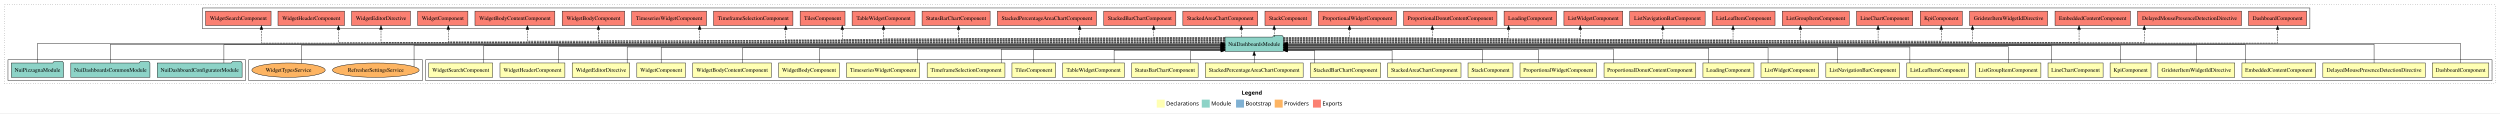
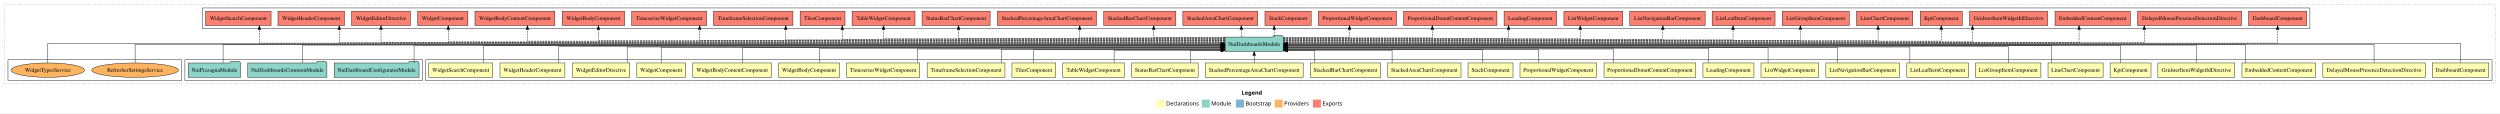
<svg xmlns="http://www.w3.org/2000/svg" width="6273pt" height="284pt" viewBox="0.00 0.00 6273.00 284.00">
  <g id="graph0" class="graph" transform="scale(1 1) rotate(0) translate(4 280)">
    <polygon fill="white" stroke="transparent" points="-4,4 -4,-280 6269,-280 6269,4 -4,4" />
    <text text-anchor="start" x="3111.51" y="-42.4" font-family="sans-serif" font-weight="bold" font-size="14.00">Legend</text>
    <polygon fill="#ffffb3" stroke="transparent" points="2898.5,-10 2898.5,-30 2918.5,-30 2918.5,-10 2898.5,-10" />
    <text text-anchor="start" x="2922.13" y="-15.4" font-family="sans-serif" font-size="14.00">  Declarations</text>
    <polygon fill="#8dd3c7" stroke="transparent" points="3011.5,-10 3011.5,-30 3031.5,-30 3031.5,-10 3011.5,-10" />
    <text text-anchor="start" x="3035.23" y="-15.4" font-family="sans-serif" font-size="14.00">  Module</text>
    <polygon fill="#80b1d3" stroke="transparent" points="3097.5,-10 3097.5,-30 3117.5,-30 3117.5,-10 3097.5,-10" />
    <text text-anchor="start" x="3121.28" y="-15.4" font-family="sans-serif" font-size="14.00">  Bootstrap</text>
    <polygon fill="#fdb462" stroke="transparent" points="3194.5,-10 3194.5,-30 3214.5,-30 3214.5,-10 3194.5,-10" />
    <text text-anchor="start" x="3218.17" y="-15.4" font-family="sans-serif" font-size="14.00">  Providers</text>
    <polygon fill="#fb8072" stroke="transparent" points="3290.5,-10 3290.5,-30 3310.5,-30 3310.5,-10 3290.5,-10" />
    <text text-anchor="start" x="3314.23" y="-15.4" font-family="sans-serif" font-size="14.00">  Exports</text>
    <g id="clust1" class="cluster">
      <polygon fill="none" stroke="black" stroke-dasharray="1,5" points="8,-70 8,-268 6257,-268 6257,-70 8,-70" />
    </g>
    <g id="clust2" class="cluster">
      <polygon fill="none" stroke="black" points="1064,-78 1064,-130 6249,-130 6249,-78 1064,-78" />
    </g>
    <g id="clust32" class="cluster">
      <polygon fill="none" stroke="black" points="504,-208 504,-260 5792,-260 5792,-208 504,-208" />
    </g>
+     <g id="clust31" class="cluster">
+       <polygon fill="none" stroke="black" points="460,-78 460,-130 1056,-130 1056,-78 460,-78" />
+     </g>
    <g id="clust34" class="cluster">
-       <polygon fill="none" stroke="black" points="620,-78 620,-130 1056,-130 1056,-78 620,-78" />
-     </g>
-     <g id="clust31" class="cluster">
-       <polygon fill="none" stroke="black" points="16,-78 16,-130 612,-130 612,-78 16,-78" />
+       <polygon fill="none" stroke="black" points="16,-78 16,-130 452,-130 452,-78 16,-78" />
    </g>
    <g id="node1" class="node">
      <polygon fill="#ffffb3" stroke="black" points="6240.97,-122 6099.03,-122 6099.03,-86 6240.97,-86 6240.97,-122" />
      <text text-anchor="middle" x="6170" y="-99.8" font-family="Times,serif" font-size="14.00">DashboardComponent</text>
    </g>
    <g id="node29" class="node">
      <polygon fill="#8dd3c7" stroke="black" points="3216.13,-187 3213.13,-191 3192.13,-191 3189.13,-187 3069.87,-187 3069.87,-151 3216.13,-151 3216.13,-187" />
      <text text-anchor="middle" x="3143" y="-164.8" font-family="Times,serif" font-size="14.00">NuiDashboardsModule</text>
    </g>
    <g id="edge1" class="edge">
      <path fill="none" stroke="black" d="M6170,-122.31C6170,-142.15 6170,-171 6170,-171 6170,-171 3226.33,-171 3226.33,-171" />
      <polygon fill="black" stroke="black" points="3226.33,-167.5 3216.33,-171 3226.33,-174.5 3226.33,-167.5" />
    </g>
    <g id="node2" class="node">
      <polygon fill="#ffffb3" stroke="black" points="6081.5,-122 5824.5,-122 5824.5,-86 6081.5,-86 6081.5,-122" />
      <text text-anchor="middle" x="5953" y="-99.8" font-family="Times,serif" font-size="14.00">DelayedMousePresenceDetectionDirective</text>
    </g>
    <g id="edge2" class="edge">
      <path fill="none" stroke="black" d="M5953,-122.11C5953,-141.34 5953,-169 5953,-169 5953,-169 3226.36,-169 3226.36,-169" />
      <polygon fill="black" stroke="black" points="3226.36,-165.5 3216.36,-169 3226.36,-172.5 3226.36,-165.5" />
    </g>
    <g id="node3" class="node">
      <polygon fill="#ffffb3" stroke="black" points="5806.54,-122 5621.46,-122 5621.46,-86 5806.54,-86 5806.54,-122" />
      <text text-anchor="middle" x="5714" y="-99.8" font-family="Times,serif" font-size="14.00">EmbeddedContentComponent</text>
    </g>
    <g id="edge3" class="edge">
      <path fill="none" stroke="black" d="M5629.75,-122.17C5629.75,-141.09 5629.75,-168 5629.75,-168 5629.75,-168 3226.41,-168 3226.41,-168" />
      <polygon fill="black" stroke="black" points="3226.41,-164.5 3216.41,-168 3226.41,-171.5 3226.41,-164.5" />
    </g>
    <g id="node4" class="node">
      <polygon fill="#ffffb3" stroke="black" points="5603.48,-122 5410.52,-122 5410.52,-86 5603.48,-86 5603.48,-122" />
      <text text-anchor="middle" x="5507" y="-99.8" font-family="Times,serif" font-size="14.00">GridsterItemWidgetIdDirective</text>
    </g>
    <g id="edge4" class="edge">
      <path fill="none" stroke="black" d="M5507,-122.22C5507,-140.83 5507,-167 5507,-167 5507,-167 3226.34,-167 3226.34,-167" />
      <polygon fill="black" stroke="black" points="3226.34,-163.5 3216.34,-167 3226.34,-170.5 3226.34,-163.5" />
    </g>
    <g id="node5" class="node">
      <polygon fill="#ffffb3" stroke="black" points="5393.33,-122 5290.67,-122 5290.67,-86 5393.33,-86 5393.33,-122" />
      <text text-anchor="middle" x="5342" y="-99.8" font-family="Times,serif" font-size="14.00">KpiComponent</text>
    </g>
    <g id="edge5" class="edge">
      <path fill="none" stroke="black" d="M5316.18,-122.27C5316.18,-140.56 5316.18,-166 5316.18,-166 5316.18,-166 3226.24,-166 3226.24,-166" />
      <polygon fill="black" stroke="black" points="3226.24,-162.5 3216.24,-166 3226.24,-169.5 3226.24,-162.5" />
    </g>
    <g id="node6" class="node">
      <polygon fill="#ffffb3" stroke="black" points="5273.09,-122 5134.91,-122 5134.91,-86 5273.09,-86 5273.09,-122" />
      <text text-anchor="middle" x="5204" y="-99.8" font-family="Times,serif" font-size="14.00">LineChartComponent</text>
    </g>
    <g id="edge6" class="edge">
      <path fill="none" stroke="black" d="M5143.72,-122.3C5143.72,-140.27 5143.72,-165 5143.72,-165 5143.72,-165 3226.28,-165 3226.28,-165" />
      <polygon fill="black" stroke="black" points="3226.28,-161.5 3216.28,-165 3226.28,-168.5 3226.28,-161.5" />
    </g>
    <g id="node7" class="node">
      <polygon fill="#ffffb3" stroke="black" points="5117.04,-122 4952.96,-122 4952.96,-86 5117.04,-86 5117.04,-122" />
      <text text-anchor="middle" x="5035" y="-99.8" font-family="Times,serif" font-size="14.00">ListGroupItemComponent</text>
    </g>
    <g id="edge7" class="edge">
      <path fill="none" stroke="black" d="M5035,-122.02C5035,-139.37 5035,-163 5035,-163 5035,-163 3226.3,-163 3226.3,-163" />
      <polygon fill="black" stroke="black" points="3226.3,-159.5 3216.3,-163 3226.3,-166.5 3226.3,-159.5" />
    </g>
    <g id="node8" class="node">
      <polygon fill="#ffffb3" stroke="black" points="4935.41,-122 4780.59,-122 4780.59,-86 4935.41,-86 4935.41,-122" />
      <text text-anchor="middle" x="4858" y="-99.8" font-family="Times,serif" font-size="14.00">ListLeafItemComponent</text>
    </g>
    <g id="edge8" class="edge">
      <path fill="none" stroke="black" d="M4788.3,-122.03C4788.3,-139.06 4788.3,-162 4788.3,-162 4788.3,-162 3226.35,-162 3226.35,-162" />
      <polygon fill="black" stroke="black" points="3226.35,-158.5 3216.35,-162 3226.35,-165.5 3226.35,-158.5" />
    </g>
    <g id="node9" class="node">
      <polygon fill="#ffffb3" stroke="black" points="4762.53,-122 4577.47,-122 4577.47,-86 4762.53,-86 4762.53,-122" />
      <text text-anchor="middle" x="4670" y="-99.8" font-family="Times,serif" font-size="14.00">ListNavigationBarComponent</text>
    </g>
    <g id="edge9" class="edge">
      <path fill="none" stroke="black" d="M4606.63,-122.04C4606.63,-138.73 4606.63,-161 4606.63,-161 4606.63,-161 3226.33,-161 3226.33,-161" />
      <polygon fill="black" stroke="black" points="3226.33,-157.5 3216.33,-161 3226.33,-164.5 3226.33,-157.5" />
    </g>
    <g id="node10" class="node">
      <polygon fill="#ffffb3" stroke="black" points="4559.32,-122 4414.68,-122 4414.68,-86 4559.32,-86 4559.32,-122" />
      <text text-anchor="middle" x="4487" y="-99.8" font-family="Times,serif" font-size="14.00">ListWidgetComponent</text>
    </g>
    <g id="edge10" class="edge">
      <path fill="none" stroke="black" d="M4432.4,-122.03C4432.4,-138.4 4432.4,-160 4432.4,-160 4432.4,-160 3226.49,-160 3226.49,-160" />
      <polygon fill="black" stroke="black" points="3226.49,-156.5 3216.49,-160 3226.49,-163.5 3226.49,-156.5" />
    </g>
    <g id="node11" class="node">
      <polygon fill="#ffffb3" stroke="black" points="4396.99,-122 4269.01,-122 4269.01,-86 4396.99,-86 4396.99,-122" />
      <text text-anchor="middle" x="4333" y="-99.8" font-family="Times,serif" font-size="14.00">LoadingComponent</text>
    </g>
    <g id="edge11" class="edge">
      <path fill="none" stroke="black" d="M4283.28,-122.01C4283.28,-138.05 4283.28,-159 4283.28,-159 4283.28,-159 3226.5,-159 3226.5,-159" />
      <polygon fill="black" stroke="black" points="3226.5,-155.5 3216.5,-159 3226.5,-162.5 3226.5,-155.5" />
    </g>
    <g id="node12" class="node">
      <polygon fill="#ffffb3" stroke="black" points="4251.15,-122 4020.85,-122 4020.85,-86 4251.15,-86 4251.15,-122" />
      <text text-anchor="middle" x="4136" y="-99.8" font-family="Times,serif" font-size="14.00">ProportionalDonutContentComponent</text>
    </g>
    <g id="edge12" class="edge">
      <path fill="none" stroke="black" d="M4044.29,-122.24C4044.29,-137.57 4044.29,-157 4044.29,-157 4044.29,-157 3226.37,-157 3226.37,-157" />
      <polygon fill="black" stroke="black" points="3226.37,-153.5 3216.37,-157 3226.37,-160.5 3226.37,-153.5" />
    </g>
    <g id="node13" class="node">
      <polygon fill="#ffffb3" stroke="black" points="4002.03,-122 3809.97,-122 3809.97,-86 4002.03,-86 4002.03,-122" />
      <text text-anchor="middle" x="3906" y="-99.8" font-family="Times,serif" font-size="14.00">ProportionalWidgetComponent</text>
    </g>
    <g id="edge13" class="edge">
      <path fill="none" stroke="black" d="M3855.74,-122.19C3855.74,-137.18 3855.74,-156 3855.74,-156 3855.74,-156 3226.26,-156 3226.26,-156" />
      <polygon fill="black" stroke="black" points="3226.26,-152.5 3216.26,-156 3226.26,-159.5 3226.26,-152.5" />
    </g>
    <g id="node14" class="node">
      <polygon fill="#ffffb3" stroke="black" points="3792.44,-122 3679.56,-122 3679.56,-86 3792.44,-86 3792.44,-122" />
      <text text-anchor="middle" x="3736" y="-99.8" font-family="Times,serif" font-size="14.00">StackComponent</text>
    </g>
    <g id="edge14" class="edge">
      <path fill="none" stroke="black" d="M3715.93,-122.12C3715.93,-136.78 3715.93,-155 3715.93,-155 3715.93,-155 3226.14,-155 3226.14,-155" />
      <polygon fill="black" stroke="black" points="3226.14,-151.5 3216.14,-155 3226.14,-158.5 3226.14,-151.5" />
    </g>
    <g id="node15" class="node">
      <polygon fill="#ffffb3" stroke="black" points="3661.95,-122 3478.05,-122 3478.05,-86 3661.95,-86 3661.95,-122" />
      <text text-anchor="middle" x="3570" y="-99.8" font-family="Times,serif" font-size="14.00">StackedAreaChartComponent</text>
    </g>
    <g id="edge15" class="edge">
      <path fill="none" stroke="black" d="M3489.02,-122.05C3489.02,-136.37 3489.02,-154 3489.02,-154 3489.02,-154 3226.38,-154 3226.38,-154" />
      <polygon fill="black" stroke="black" points="3226.38,-150.5 3216.38,-154 3226.38,-157.5 3226.38,-150.5" />
    </g>
    <g id="node16" class="node">
      <polygon fill="#ffffb3" stroke="black" points="3460.46,-122 3283.54,-122 3283.54,-86 3460.46,-86 3460.46,-122" />
      <text text-anchor="middle" x="3372" y="-99.8" font-family="Times,serif" font-size="14.00">StackedBarChartComponent</text>
    </g>
    <g id="edge16" class="edge">
      <path fill="none" stroke="black" d="M3294.98,-122.25C3294.98,-136.18 3294.98,-153 3294.98,-153 3294.98,-153 3226.32,-153 3226.32,-153" />
      <polygon fill="black" stroke="black" points="3226.32,-149.5 3216.32,-153 3226.32,-156.5 3226.32,-149.5" />
    </g>
    <g id="node17" class="node">
      <polygon fill="#ffffb3" stroke="black" points="3265.86,-122 3020.14,-122 3020.14,-86 3265.86,-86 3265.86,-122" />
      <text text-anchor="middle" x="3143" y="-99.8" font-family="Times,serif" font-size="14.00">StackedPercentageAreaChartComponent</text>
    </g>
    <g id="edge17" class="edge">
      <path fill="none" stroke="black" d="M3143,-122.11C3143,-122.11 3143,-140.99 3143,-140.99" />
      <polygon fill="black" stroke="black" points="3139.5,-140.99 3143,-150.99 3146.5,-140.99 3139.5,-140.99" />
    </g>
    <g id="node18" class="node">
      <polygon fill="#ffffb3" stroke="black" points="3002.37,-122 2835.63,-122 2835.63,-86 3002.37,-86 3002.37,-122" />
      <text text-anchor="middle" x="2919" y="-99.8" font-family="Times,serif" font-size="14.00">StatusBarChartComponent</text>
    </g>
    <g id="edge18" class="edge">
      <path fill="none" stroke="black" d="M2983.36,-122.25C2983.36,-136.18 2983.36,-153 2983.36,-153 2983.36,-153 3059.72,-153 3059.72,-153" />
      <polygon fill="black" stroke="black" points="3059.72,-156.5 3069.72,-153 3059.72,-149.5 3059.72,-156.5" />
    </g>
    <g id="node19" class="node">
      <polygon fill="#ffffb3" stroke="black" points="2817.42,-122 2662.58,-122 2662.58,-86 2817.42,-86 2817.42,-122" />
      <text text-anchor="middle" x="2740" y="-99.8" font-family="Times,serif" font-size="14.00">TableWidgetComponent</text>
    </g>
    <g id="edge19" class="edge">
      <path fill="none" stroke="black" d="M2791.49,-122.05C2791.49,-136.37 2791.49,-154 2791.49,-154 2791.49,-154 3059.74,-154 3059.74,-154" />
      <polygon fill="black" stroke="black" points="3059.74,-157.5 3069.74,-154 3059.74,-150.5 3059.74,-157.5" />
    </g>
    <g id="node20" class="node">
      <polygon fill="#ffffb3" stroke="black" points="2644.83,-122 2535.17,-122 2535.17,-86 2644.83,-86 2644.83,-122" />
      <text text-anchor="middle" x="2590" y="-99.8" font-family="Times,serif" font-size="14.00">TilesComponent</text>
    </g>
    <g id="edge20" class="edge">
      <path fill="none" stroke="black" d="M2590,-122.12C2590,-136.78 2590,-155 2590,-155 2590,-155 3059.85,-155 3059.85,-155" />
      <polygon fill="black" stroke="black" points="3059.85,-158.5 3069.85,-155 3059.85,-151.5 3059.85,-158.5" />
    </g>
    <g id="node21" class="node">
      <polygon fill="#ffffb3" stroke="black" points="2517.62,-122 2322.38,-122 2322.38,-86 2517.62,-86 2517.62,-122" />
      <text text-anchor="middle" x="2420" y="-99.8" font-family="Times,serif" font-size="14.00">TimeframeSelectionComponent</text>
    </g>
    <g id="edge21" class="edge">
      <path fill="none" stroke="black" d="M2508.19,-122.19C2508.19,-137.18 2508.19,-156 2508.19,-156 2508.19,-156 3059.56,-156 3059.56,-156" />
      <polygon fill="black" stroke="black" points="3059.56,-159.5 3069.56,-156 3059.56,-152.5 3059.56,-159.5" />
    </g>
    <g id="node22" class="node">
      <polygon fill="#ffffb3" stroke="black" points="2303.96,-122 2120.04,-122 2120.04,-86 2303.96,-86 2303.96,-122" />
      <text text-anchor="middle" x="2212" y="-99.8" font-family="Times,serif" font-size="14.00">TimeseriesWidgetComponent</text>
    </g>
    <g id="edge22" class="edge">
      <path fill="none" stroke="black" d="M2297.97,-122.24C2297.97,-137.57 2297.97,-157 2297.97,-157 2297.97,-157 3059.85,-157 3059.85,-157" />
      <polygon fill="black" stroke="black" points="3059.85,-160.5 3069.85,-157 3059.85,-153.5 3059.85,-160.5" />
    </g>
    <g id="node23" class="node">
      <polygon fill="#ffffb3" stroke="black" points="2102.38,-122 1949.62,-122 1949.62,-86 2102.38,-86 2102.38,-122" />
      <text text-anchor="middle" x="2026" y="-99.8" font-family="Times,serif" font-size="14.00">WidgetBodyComponent</text>
    </g>
    <g id="edge23" class="edge">
      <path fill="none" stroke="black" d="M2053.01,-122.01C2053.01,-138.05 2053.01,-159 2053.01,-159 2053.01,-159 3059.79,-159 3059.79,-159" />
      <polygon fill="black" stroke="black" points="3059.79,-162.5 3069.79,-159 3059.79,-155.5 3059.79,-162.5" />
    </g>
    <g id="node24" class="node">
      <polygon fill="#ffffb3" stroke="black" points="1931.71,-122 1734.29,-122 1734.29,-86 1931.71,-86 1931.71,-122" />
      <text text-anchor="middle" x="1833" y="-99.8" font-family="Times,serif" font-size="14.00">WidgetBodyContentComponent</text>
    </g>
    <g id="edge24" class="edge">
      <path fill="none" stroke="black" d="M1859.02,-122.03C1859.02,-138.4 1859.02,-160 1859.02,-160 1859.02,-160 3059.82,-160 3059.82,-160" />
      <polygon fill="black" stroke="black" points="3059.82,-163.5 3069.82,-160 3059.82,-156.5 3059.82,-163.5" />
    </g>
    <g id="node25" class="node">
      <polygon fill="#ffffb3" stroke="black" points="1716.04,-122 1593.96,-122 1593.96,-86 1716.04,-86 1716.04,-122" />
      <text text-anchor="middle" x="1655" y="-99.8" font-family="Times,serif" font-size="14.00">WidgetComponent</text>
    </g>
    <g id="edge25" class="edge">
      <path fill="none" stroke="black" d="M1655,-122.04C1655,-138.73 1655,-161 1655,-161 1655,-161 3059.72,-161 3059.72,-161" />
      <polygon fill="black" stroke="black" points="3059.72,-164.5 3069.72,-161 3059.72,-157.5 3059.72,-164.5" />
    </g>
    <g id="node26" class="node">
      <polygon fill="#ffffb3" stroke="black" points="1576.29,-122 1431.71,-122 1431.71,-86 1576.29,-86 1576.29,-122" />
      <text text-anchor="middle" x="1504" y="-99.8" font-family="Times,serif" font-size="14.00">WidgetEditorDirective</text>
    </g>
    <g id="edge26" class="edge">
      <path fill="none" stroke="black" d="M1569.67,-122.03C1569.67,-139.06 1569.67,-162 1569.67,-162 1569.67,-162 3059.75,-162 3059.75,-162" />
      <polygon fill="black" stroke="black" points="3059.75,-165.5 3069.75,-162 3059.75,-158.5 3059.75,-165.5" />
    </g>
    <g id="node27" class="node">
      <polygon fill="#ffffb3" stroke="black" points="1413.45,-122 1250.55,-122 1250.55,-86 1413.45,-86 1413.45,-122" />
      <text text-anchor="middle" x="1332" y="-99.8" font-family="Times,serif" font-size="14.00">WidgetHeaderComponent</text>
    </g>
    <g id="edge27" class="edge">
      <path fill="none" stroke="black" d="M1397.58,-122.02C1397.58,-139.37 1397.58,-163 1397.58,-163 1397.58,-163 3059.67,-163 3059.67,-163" />
      <polygon fill="black" stroke="black" points="3059.67,-166.5 3069.67,-163 3059.67,-159.5 3059.67,-166.5" />
    </g>
    <g id="node28" class="node">
      <polygon fill="#ffffb3" stroke="black" points="1232.13,-122 1071.87,-122 1071.87,-86 1232.13,-86 1232.13,-122" />
      <text text-anchor="middle" x="1152" y="-99.8" font-family="Times,serif" font-size="14.00">WidgetSearchComponent</text>
    </g>
    <g id="edge28" class="edge">
      <path fill="none" stroke="black" d="M1209.98,-122.3C1209.98,-140.27 1209.98,-165 1209.98,-165 1209.98,-165 3059.58,-165 3059.58,-165" />
      <polygon fill="black" stroke="black" points="3059.58,-168.5 3069.58,-165 3059.58,-161.5 3059.58,-168.5" />
    </g>
    <g id="node33" class="node">
      <polygon fill="#fb8072" stroke="black" points="5783.97,-252 5638.03,-252 5638.03,-216 5783.97,-216 5783.97,-252" />
      <text text-anchor="middle" x="5711" y="-229.8" font-family="Times,serif" font-size="14.00">DashboardComponent </text>
    </g>
    <g id="edge32" class="edge">
      <path fill="none" stroke="black" stroke-dasharray="5,2" d="M3216.4,-172C3635.88,-172 5711,-172 5711,-172 5711,-172 5711,-205.73 5711,-205.73" />
      <polygon fill="black" stroke="black" points="5707.5,-205.73 5711,-215.73 5714.5,-205.73 5707.5,-205.73" />
    </g>
    <g id="node34" class="node">
      <polygon fill="#fb8072" stroke="black" points="5620.5,-252 5359.5,-252 5359.5,-216 5620.5,-216 5620.5,-252" />
      <text text-anchor="middle" x="5490" y="-229.8" font-family="Times,serif" font-size="14.00">DelayedMousePresenceDetectionDirective </text>
    </g>
    <g id="edge33" class="edge">
      <path fill="none" stroke="black" stroke-dasharray="5,2" d="M3216.36,-173C3601.94,-173 5376.46,-173 5376.46,-173 5376.46,-173 5376.46,-205.7 5376.46,-205.7" />
      <polygon fill="black" stroke="black" points="5372.96,-205.7 5376.46,-215.7 5379.96,-205.7 5372.96,-205.7" />
    </g>
    <g id="node35" class="node">
      <polygon fill="#fb8072" stroke="black" points="5341.54,-252 5152.46,-252 5152.46,-216 5341.54,-216 5341.54,-252" />
      <text text-anchor="middle" x="5247" y="-229.8" font-family="Times,serif" font-size="14.00">EmbeddedContentComponent </text>
    </g>
    <g id="edge34" class="edge">
      <path fill="none" stroke="black" stroke-dasharray="5,2" d="M3216.36,-174C3584.47,-174 5212.76,-174 5212.76,-174 5212.76,-174 5212.76,-206 5212.76,-206" />
      <polygon fill="black" stroke="black" points="5209.26,-206 5212.76,-216 5216.26,-206 5209.26,-206" />
    </g>
    <g id="node36" class="node">
      <polygon fill="#fb8072" stroke="black" points="5133.98,-252 4938.02,-252 4938.02,-216 5133.98,-216 5133.98,-252" />
      <text text-anchor="middle" x="5036" y="-229.8" font-family="Times,serif" font-size="14.00">GridsterItemWidgetIdDirective </text>
    </g>
    <g id="edge35" class="edge">
      <path fill="none" stroke="black" stroke-dasharray="5,2" d="M3216.17,-175C3553.86,-175 4945.37,-175 4945.37,-175 4945.37,-175 4945.37,-205.98 4945.37,-205.98" />
      <polygon fill="black" stroke="black" points="4941.87,-205.98 4945.37,-215.98 4948.87,-205.98 4941.87,-205.98" />
    </g>
    <g id="node37" class="node">
      <polygon fill="#fb8072" stroke="black" points="4919.83,-252 4814.17,-252 4814.17,-216 4919.83,-216 4919.83,-252" />
      <text text-anchor="middle" x="4867" y="-229.8" font-family="Times,serif" font-size="14.00">KpiComponent </text>
    </g>
    <g id="edge36" class="edge">
      <path fill="none" stroke="black" stroke-dasharray="5,2" d="M3216.25,-177C3544.85,-177 4867,-177 4867,-177 4867,-177 4867,-205.96 4867,-205.96" />
      <polygon fill="black" stroke="black" points="4863.5,-205.96 4867,-215.96 4870.5,-205.96 4863.5,-205.96" />
    </g>
    <g id="node38" class="node">
      <polygon fill="#fb8072" stroke="black" points="4795.59,-252 4654.41,-252 4654.41,-216 4795.59,-216 4795.59,-252" />
      <text text-anchor="middle" x="4725" y="-229.8" font-family="Times,serif" font-size="14.00">LineChartComponent </text>
    </g>
    <g id="edge37" class="edge">
      <path fill="none" stroke="black" stroke-dasharray="5,2" d="M3216.15,-178C3525.24,-178 4708.48,-178 4708.48,-178 4708.48,-178 4708.48,-205.97 4708.48,-205.97" />
      <polygon fill="black" stroke="black" points="4704.98,-205.97 4708.48,-215.97 4711.98,-205.97 4704.98,-205.97" />
    </g>
    <g id="node39" class="node">
      <polygon fill="#fb8072" stroke="black" points="4636.03,-252 4467.97,-252 4467.97,-216 4636.03,-216 4636.03,-252" />
      <text text-anchor="middle" x="4552" y="-229.8" font-family="Times,serif" font-size="14.00">ListGroupItemComponent </text>
    </g>
    <g id="edge38" class="edge">
      <path fill="none" stroke="black" stroke-dasharray="5,2" d="M3216.2,-179C3500.22,-179 4513.57,-179 4513.57,-179 4513.57,-179 4513.57,-205.99 4513.57,-205.99" />
      <polygon fill="black" stroke="black" points="4510.07,-205.99 4513.57,-215.99 4517.07,-205.99 4510.07,-205.99" />
    </g>
    <g id="node40" class="node">
      <polygon fill="#fb8072" stroke="black" points="4449.91,-252 4292.09,-252 4292.09,-216 4449.91,-216 4449.91,-252" />
      <text text-anchor="middle" x="4371" y="-229.8" font-family="Times,serif" font-size="14.00">ListLeafItemComponent </text>
    </g>
    <g id="edge39" class="edge">
      <path fill="none" stroke="black" stroke-dasharray="5,2" d="M3216.35,-180C3477.22,-180 4344.52,-180 4344.52,-180 4344.52,-180 4344.52,-205.72 4344.52,-205.72" />
      <polygon fill="black" stroke="black" points="4341.02,-205.72 4344.52,-215.72 4348.02,-205.72 4341.02,-205.72" />
    </g>
    <g id="node41" class="node">
      <polygon fill="#fb8072" stroke="black" points="4274.53,-252 4085.47,-252 4085.47,-216 4274.53,-216 4274.53,-252" />
      <text text-anchor="middle" x="4180" y="-229.8" font-family="Times,serif" font-size="14.00">ListNavigationBarComponent </text>
    </g>
    <g id="edge40" class="edge">
      <path fill="none" stroke="black" stroke-dasharray="5,2" d="M3216.33,-181C3451.02,-181 4168.41,-181 4168.41,-181 4168.41,-181 4168.41,-205.76 4168.41,-205.76" />
      <polygon fill="black" stroke="black" points="4164.91,-205.76 4168.41,-215.76 4171.91,-205.76 4164.91,-205.76" />
    </g>
    <g id="node42" class="node">
      <polygon fill="#fb8072" stroke="black" points="4067.82,-252 3920.18,-252 3920.18,-216 4067.82,-216 4067.82,-252" />
      <text text-anchor="middle" x="3994" y="-229.8" font-family="Times,serif" font-size="14.00">ListWidgetComponent </text>
    </g>
    <g id="edge41" class="edge">
      <path fill="none" stroke="black" stroke-dasharray="5,2" d="M3216.33,-183C3417.15,-183 3961.18,-183 3961.18,-183 3961.18,-183 3961.18,-205.88 3961.18,-205.88" />
      <polygon fill="black" stroke="black" points="3957.68,-205.88 3961.18,-215.88 3964.68,-205.88 3957.68,-205.88" />
    </g>
    <g id="node43" class="node">
      <polygon fill="#fb8072" stroke="black" points="3901.99,-252 3770.01,-252 3770.01,-216 3901.99,-216 3901.99,-252" />
      <text text-anchor="middle" x="3836" y="-229.8" font-family="Times,serif" font-size="14.00">LoadingComponent </text>
    </g>
    <g id="edge42" class="edge">
      <path fill="none" stroke="black" stroke-dasharray="5,2" d="M3216.21,-184C3383.86,-184 3781.24,-184 3781.24,-184 3781.24,-184 3781.24,-205.95 3781.24,-205.95" />
      <polygon fill="black" stroke="black" points="3777.74,-205.95 3781.24,-215.95 3784.74,-205.95 3777.74,-205.95" />
    </g>
    <g id="node44" class="node">
      <polygon fill="#fb8072" stroke="black" points="3752.15,-252 3517.85,-252 3517.85,-216 3752.15,-216 3752.15,-252" />
      <text text-anchor="middle" x="3635" y="-229.8" font-family="Times,serif" font-size="14.00">ProportionalDonutContentComponent </text>
    </g>
    <g id="edge43" class="edge">
      <path fill="none" stroke="black" stroke-dasharray="5,2" d="M3216.3,-185C3343.1,-185 3589.95,-185 3589.95,-185 3589.95,-185 3589.95,-205.75 3589.95,-205.75" />
      <polygon fill="black" stroke="black" points="3586.45,-205.75 3589.95,-215.75 3593.45,-205.75 3586.45,-205.75" />
    </g>
    <g id="node45" class="node">
      <polygon fill="#fb8072" stroke="black" points="3500.03,-252 3303.97,-252 3303.97,-216 3500.03,-216 3500.03,-252" />
      <text text-anchor="middle" x="3402" y="-229.8" font-family="Times,serif" font-size="14.00">ProportionalWidgetComponent </text>
    </g>
    <g id="edge44" class="edge">
      <path fill="none" stroke="black" stroke-dasharray="5,2" d="M3216.4,-186C3286.73,-186 3382.23,-186 3382.23,-186 3382.23,-186 3382.23,-205.85 3382.23,-205.85" />
      <polygon fill="black" stroke="black" points="3378.73,-205.85 3382.23,-215.85 3385.73,-205.85 3378.73,-205.85" />
    </g>
    <g id="node46" class="node">
      <polygon fill="#fb8072" stroke="black" points="3285.93,-252 3170.07,-252 3170.07,-216 3285.93,-216 3285.93,-252" />
      <text text-anchor="middle" x="3228" y="-229.8" font-family="Times,serif" font-size="14.00">StackComponent </text>
    </g>
    <g id="edge45" class="edge">
      <path fill="none" stroke="black" stroke-dasharray="5,2" d="M3193.17,-187.11C3193.17,-187.11 3193.17,-205.99 3193.17,-205.99" />
      <polygon fill="black" stroke="black" points="3189.67,-205.99 3193.17,-215.99 3196.67,-205.99 3189.67,-205.99" />
    </g>
    <g id="node47" class="node">
      <polygon fill="#fb8072" stroke="black" points="3151.95,-252 2964.05,-252 2964.05,-216 3151.95,-216 3151.95,-252" />
      <text text-anchor="middle" x="3058" y="-229.8" font-family="Times,serif" font-size="14.00">StackedAreaChartComponent </text>
    </g>
    <g id="edge46" class="edge">
      <path fill="none" stroke="black" stroke-dasharray="5,2" d="M3110.7,-187.11C3110.7,-187.11 3110.7,-205.99 3110.7,-205.99" />
      <polygon fill="black" stroke="black" points="3107.2,-205.99 3110.7,-215.99 3114.2,-205.99 3107.2,-205.99" />
    </g>
    <g id="node48" class="node">
      <polygon fill="#fb8072" stroke="black" points="2946.46,-252 2765.54,-252 2765.54,-216 2946.46,-216 2946.46,-252" />
      <text text-anchor="middle" x="2856" y="-229.8" font-family="Times,serif" font-size="14.00">StackedBarChartComponent </text>
    </g>
    <g id="edge47" class="edge">
      <path fill="none" stroke="black" stroke-dasharray="5,2" d="M3069.74,-186C2995.31,-186 2890.9,-186 2890.9,-186 2890.9,-186 2890.9,-205.85 2890.9,-205.85" />
      <polygon fill="black" stroke="black" points="2887.4,-205.85 2890.9,-215.85 2894.4,-205.85 2887.4,-205.85" />
    </g>
    <g id="node49" class="node">
      <polygon fill="#fb8072" stroke="black" points="2747.36,-252 2498.64,-252 2498.64,-216 2747.36,-216 2747.36,-252" />
      <text text-anchor="middle" x="2623" y="-229.8" font-family="Times,serif" font-size="14.00">StackedPercentageAreaChartComponent </text>
    </g>
    <g id="edge48" class="edge">
      <path fill="none" stroke="black" stroke-dasharray="5,2" d="M3069.71,-185C2945.05,-185 2705.11,-185 2705.11,-185 2705.11,-185 2705.11,-205.75 2705.11,-205.75" />
      <polygon fill="black" stroke="black" points="2701.61,-205.75 2705.11,-215.75 2708.61,-205.75 2701.61,-205.75" />
    </g>
    <g id="node50" class="node">
      <polygon fill="#fb8072" stroke="black" points="2480.37,-252 2309.63,-252 2309.63,-216 2480.37,-216 2480.37,-252" />
      <text text-anchor="middle" x="2395" y="-229.8" font-family="Times,serif" font-size="14.00">StatusBarChartComponent </text>
    </g>
    <g id="edge49" class="edge">
      <path fill="none" stroke="black" stroke-dasharray="5,2" d="M3069.84,-184C2882.69,-184 2401.19,-184 2401.19,-184 2401.19,-184 2401.19,-205.95 2401.19,-205.95" />
      <polygon fill="black" stroke="black" points="2397.69,-205.95 2401.19,-215.95 2404.69,-205.95 2397.69,-205.95" />
    </g>
    <g id="node51" class="node">
      <polygon fill="#fb8072" stroke="black" points="2291.92,-252 2134.08,-252 2134.08,-216 2291.92,-216 2291.92,-252" />
      <text text-anchor="middle" x="2213" y="-229.8" font-family="Times,serif" font-size="14.00">TableWidgetComponent </text>
    </g>
    <g id="edge50" class="edge">
      <path fill="none" stroke="black" stroke-dasharray="5,2" d="M3069.64,-183C2850.03,-183 2213,-183 2213,-183 2213,-183 2213,-205.88 2213,-205.88" />
      <polygon fill="black" stroke="black" points="2209.5,-205.88 2213,-215.88 2216.5,-205.88 2209.5,-205.88" />
    </g>
    <g id="node52" class="node">
      <polygon fill="#fb8072" stroke="black" points="2116.33,-252 2003.67,-252 2003.67,-216 2116.33,-216 2116.33,-252" />
      <text text-anchor="middle" x="2060" y="-229.8" font-family="Times,serif" font-size="14.00">TilesComponent </text>
    </g>
    <g id="edge51" class="edge">
      <path fill="none" stroke="black" stroke-dasharray="5,2" d="M3069.5,-181C2833.37,-181 2109.43,-181 2109.43,-181 2109.43,-181 2109.43,-205.76 2109.43,-205.76" />
      <polygon fill="black" stroke="black" points="2105.93,-205.76 2109.43,-215.76 2112.93,-205.76 2105.93,-205.76" />
    </g>
    <g id="node53" class="node">
      <polygon fill="#fb8072" stroke="black" points="1985.62,-252 1786.38,-252 1786.38,-216 1985.62,-216 1985.62,-252" />
      <text text-anchor="middle" x="1886" y="-229.8" font-family="Times,serif" font-size="14.00">TimeframeSelectionComponent </text>
    </g>
    <g id="edge52" class="edge">
      <path fill="none" stroke="black" stroke-dasharray="5,2" d="M3069.47,-180C2812.14,-180 1967.56,-180 1967.56,-180 1967.56,-180 1967.56,-205.72 1967.56,-205.72" />
      <polygon fill="black" stroke="black" points="1964.06,-205.72 1967.56,-215.72 1971.06,-205.72 1964.06,-205.72" />
    </g>
    <g id="node54" class="node">
      <polygon fill="#fb8072" stroke="black" points="1768.96,-252 1581.04,-252 1581.04,-216 1768.96,-216 1768.96,-252" />
      <text text-anchor="middle" x="1675" y="-229.8" font-family="Times,serif" font-size="14.00">TimeseriesWidgetComponent </text>
    </g>
    <g id="edge53" class="edge">
      <path fill="none" stroke="black" stroke-dasharray="5,2" d="M3069.66,-179C2782.68,-179 1751.56,-179 1751.56,-179 1751.56,-179 1751.56,-205.99 1751.56,-205.99" />
      <polygon fill="black" stroke="black" points="1748.06,-205.99 1751.56,-215.99 1755.06,-205.99 1748.06,-205.99" />
    </g>
    <g id="node55" class="node">
      <polygon fill="#fb8072" stroke="black" points="1563.38,-252 1406.62,-252 1406.62,-216 1563.38,-216 1563.38,-252" />
      <text text-anchor="middle" x="1485" y="-229.8" font-family="Times,serif" font-size="14.00">WidgetBodyComponent </text>
    </g>
    <g id="edge54" class="edge">
      <path fill="none" stroke="black" stroke-dasharray="5,2" d="M3069.64,-178C2750.32,-178 1497.52,-178 1497.52,-178 1497.52,-178 1497.52,-205.97 1497.52,-205.97" />
      <polygon fill="black" stroke="black" points="1494.02,-205.97 1497.52,-215.97 1501.02,-205.97 1494.02,-205.97" />
    </g>
    <g id="node56" class="node">
      <polygon fill="#fb8072" stroke="black" points="1388.21,-252 1187.79,-252 1187.79,-216 1388.21,-216 1388.21,-252" />
      <text text-anchor="middle" x="1288" y="-229.8" font-family="Times,serif" font-size="14.00">WidgetBodyContentComponent </text>
    </g>
    <g id="edge55" class="edge">
      <path fill="none" stroke="black" stroke-dasharray="5,2" d="M3069.82,-177C2729.66,-177 1319.44,-177 1319.44,-177 1319.44,-177 1319.44,-205.96 1319.44,-205.96" />
      <polygon fill="black" stroke="black" points="1315.94,-205.96 1319.44,-215.96 1322.94,-205.96 1315.94,-205.96" />
    </g>
    <g id="node57" class="node">
      <polygon fill="#fb8072" stroke="black" points="1170.04,-252 1043.96,-252 1043.96,-216 1170.04,-216 1170.04,-252" />
      <text text-anchor="middle" x="1107" y="-229.8" font-family="Times,serif" font-size="14.00">WidgetComponent </text>
    </g>
    <g id="edge56" class="edge">
      <path fill="none" stroke="black" stroke-dasharray="5,2" d="M3069.84,-175C2707.31,-175 1120.85,-175 1120.85,-175 1120.85,-175 1120.85,-205.98 1120.85,-205.98" />
      <polygon fill="black" stroke="black" points="1117.35,-205.98 1120.85,-215.98 1124.35,-205.98 1117.35,-205.98" />
    </g>
    <g id="node58" class="node">
      <polygon fill="#fb8072" stroke="black" points="1025.79,-252 878.21,-252 878.21,-216 1025.79,-216 1025.79,-252" />
      <text text-anchor="middle" x="952" y="-229.8" font-family="Times,serif" font-size="14.00">WidgetEditorDirective </text>
    </g>
    <g id="edge57" class="edge">
      <path fill="none" stroke="black" stroke-dasharray="5,2" d="M3069.79,-174C2688.98,-174 952,-174 952,-174 952,-174 952,-206 952,-206" />
      <polygon fill="black" stroke="black" points="948.5,-206 952,-216 955.5,-206 948.5,-206" />
    </g>
    <g id="node59" class="node">
      <polygon fill="#fb8072" stroke="black" points="860.45,-252 693.55,-252 693.55,-216 860.45,-216 860.45,-252" />
      <text text-anchor="middle" x="777" y="-229.8" font-family="Times,serif" font-size="14.00">WidgetHeaderComponent </text>
    </g>
    <g id="edge58" class="edge">
-       <path fill="none" stroke="black" stroke-dasharray="5,2" d="M3069.8,-173C2677.87,-173 845.29,-173 845.29,-173 845.29,-173 845.29,-205.7 845.29,-205.7" />
-       <polygon fill="black" stroke="black" points="841.79,-205.7 845.29,-215.7 848.79,-205.7 841.79,-205.7" />
+       <path fill="none" stroke="black" stroke-dasharray="5,2" d="M3069.86,-173C2678.26,-173 847.24,-173 847.24,-173 847.24,-173 847.24,-205.7 847.24,-205.7" />
+       <polygon fill="black" stroke="black" points="843.74,-205.7 847.24,-215.7 850.74,-205.7 843.74,-205.7" />
    </g>
    <g id="node60" class="node">
      <polygon fill="#fb8072" stroke="black" points="676.13,-252 511.87,-252 511.87,-216 676.13,-216 676.13,-252" />
      <text text-anchor="middle" x="594" y="-229.8" font-family="Times,serif" font-size="14.00">WidgetSearchComponent </text>
    </g>
    <g id="edge59" class="edge">
-       <path fill="none" stroke="black" stroke-dasharray="5,2" d="M3069.8,-172C2658.35,-172 652.02,-172 652.02,-172 652.02,-172 652.02,-205.73 652.02,-205.73" />
-       <polygon fill="black" stroke="black" points="648.52,-205.73 652.02,-215.73 655.52,-205.73 648.52,-205.73" />
+       <path fill="none" stroke="black" stroke-dasharray="5,2" d="M3069.65,-172C2657.34,-172 646.84,-172 646.84,-172 646.84,-172 646.84,-205.73 646.84,-205.73" />
+       <polygon fill="black" stroke="black" points="643.34,-205.73 646.84,-215.73 650.34,-205.73 643.34,-205.73" />
    </g>
    <g id="node30" class="node">
-       <polygon fill="#8dd3c7" stroke="black" points="603.5,-122 600.5,-126 579.5,-126 576.5,-122 390.5,-122 390.5,-86 603.5,-86 603.5,-122" />
-       <text text-anchor="middle" x="497" y="-99.8" font-family="Times,serif" font-size="14.00">NuiDashboardConfiguratorModule</text>
+       <polygon fill="#8dd3c7" stroke="black" points="1047.5,-122 1044.5,-126 1023.5,-126 1020.5,-122 834.5,-122 834.5,-86 1047.5,-86 1047.5,-122" />
+       <text text-anchor="middle" x="941" y="-99.8" font-family="Times,serif" font-size="14.00">NuiDashboardConfiguratorModule</text>
    </g>
    <g id="edge29" class="edge">
-       <path fill="none" stroke="black" d="M557.84,-122.17C557.84,-141.09 557.84,-168 557.84,-168 557.84,-168 3059.8,-168 3059.8,-168" />
-       <polygon fill="black" stroke="black" points="3059.8,-171.5 3069.8,-168 3059.8,-164.5 3059.8,-171.5" />
+       <path fill="none" stroke="black" d="M1034.94,-122.27C1034.94,-140.56 1034.94,-166 1034.94,-166 1034.94,-166 3059.82,-166 3059.82,-166" />
+       <polygon fill="black" stroke="black" points="3059.82,-169.5 3069.82,-166 3059.82,-162.5 3059.82,-169.5" />
    </g>
    <g id="node31" class="node">
-       <polygon fill="#8dd3c7" stroke="black" points="372.25,-122 369.25,-126 348.25,-126 345.25,-122 173.75,-122 173.75,-86 372.25,-86 372.25,-122" />
-       <text text-anchor="middle" x="273" y="-99.8" font-family="Times,serif" font-size="14.00">NuiDashboardsCommonModule</text>
+       <polygon fill="#8dd3c7" stroke="black" points="816.25,-122 813.25,-126 792.25,-126 789.25,-122 617.75,-122 617.75,-86 816.25,-86 816.25,-122" />
+       <text text-anchor="middle" x="717" y="-99.8" font-family="Times,serif" font-size="14.00">NuiDashboardsCommonModule</text>
    </g>
    <g id="edge30" class="edge">
-       <path fill="none" stroke="black" d="M273,-122.11C273,-141.34 273,-169 273,-169 273,-169 3059.54,-169 3059.54,-169" />
-       <polygon fill="black" stroke="black" points="3059.54,-172.5 3069.54,-169 3059.54,-165.5 3059.54,-172.5" />
+       <path fill="none" stroke="black" d="M755.07,-122.22C755.07,-140.83 755.07,-167 755.07,-167 755.07,-167 3059.57,-167 3059.57,-167" />
+       <polygon fill="black" stroke="black" points="3059.57,-170.5 3069.57,-167 3059.57,-163.5 3059.57,-170.5" />
    </g>
    <g id="node32" class="node">
-       <polygon fill="#8dd3c7" stroke="black" points="155.58,-122 152.58,-126 131.58,-126 128.58,-122 24.42,-122 24.42,-86 155.58,-86 155.58,-122" />
-       <text text-anchor="middle" x="90" y="-99.8" font-family="Times,serif" font-size="14.00">NuiPizzagnaModule</text>
+       <polygon fill="#8dd3c7" stroke="black" points="599.58,-122 596.58,-126 575.58,-126 572.58,-122 468.42,-122 468.42,-86 599.58,-86 599.58,-122" />
+       <text text-anchor="middle" x="534" y="-99.8" font-family="Times,serif" font-size="14.00">NuiPizzagnaModule</text>
    </g>
    <g id="edge31" class="edge">
-       <path fill="none" stroke="black" d="M90,-122.31C90,-142.15 90,-171 90,-171 90,-171 3059.8,-171 3059.8,-171" />
-       <polygon fill="black" stroke="black" points="3059.8,-174.5 3069.8,-171 3059.8,-167.5 3059.8,-174.5" />
+       <path fill="none" stroke="black" d="M555.74,-122.17C555.74,-141.09 555.74,-168 555.74,-168 555.74,-168 3059.74,-168 3059.74,-168" />
+       <polygon fill="black" stroke="black" points="3059.74,-171.5 3069.74,-168 3059.74,-164.5 3059.74,-171.5" />
    </g>
    <g id="node61" class="node">
-       <ellipse fill="#fdb462" stroke="black" cx="939" cy="-104" rx="108.78" ry="18" />
-       <text text-anchor="middle" x="939" y="-99.8" font-family="Times,serif" font-size="14.00">RefresherSettingsService</text>
+       <ellipse fill="#fdb462" stroke="black" cx="335" cy="-104" rx="108.78" ry="18" />
+       <text text-anchor="middle" x="335" y="-99.8" font-family="Times,serif" font-size="14.00">RefresherSettingsService</text>
    </g>
    <g id="edge60" class="edge">
-       <path fill="none" stroke="black" d="M1034.94,-112.62C1034.94,-129.66 1034.94,-166 1034.94,-166 1034.94,-166 3059.82,-166 3059.82,-166" />
-       <polygon fill="black" stroke="black" points="3059.82,-169.5 3069.82,-166 3059.82,-162.5 3059.82,-169.5" />
+       <path fill="none" stroke="black" d="M335,-122.11C335,-141.34 335,-169 335,-169 335,-169 3059.69,-169 3059.69,-169" />
+       <polygon fill="black" stroke="black" points="3059.7,-172.5 3069.69,-169 3059.69,-165.5 3059.7,-172.5" />
    </g>
    <g id="node62" class="node">
-       <ellipse fill="#fdb462" stroke="black" cx="720" cy="-104" rx="92.03" ry="18" />
-       <text text-anchor="middle" x="720" y="-99.8" font-family="Times,serif" font-size="14.00">WidgetTypesService</text>
+       <ellipse fill="#fdb462" stroke="black" cx="116" cy="-104" rx="92.03" ry="18" />
+       <text text-anchor="middle" x="116" y="-99.8" font-family="Times,serif" font-size="14.00">WidgetTypesService</text>
    </g>
    <g id="edge61" class="edge">
-       <path fill="none" stroke="black" d="M752.89,-120.88C752.89,-139.54 752.89,-167 752.89,-167 752.89,-167 3059.84,-167 3059.84,-167" />
-       <polygon fill="black" stroke="black" points="3059.84,-170.5 3069.84,-167 3059.84,-163.5 3059.84,-170.5" />
+       <path fill="none" stroke="black" d="M116,-122.31C116,-142.15 116,-171 116,-171 116,-171 3059.67,-171 3059.67,-171" />
+       <polygon fill="black" stroke="black" points="3059.67,-174.5 3069.67,-171 3059.67,-167.5 3059.67,-174.5" />
    </g>
  </g>
</svg>
